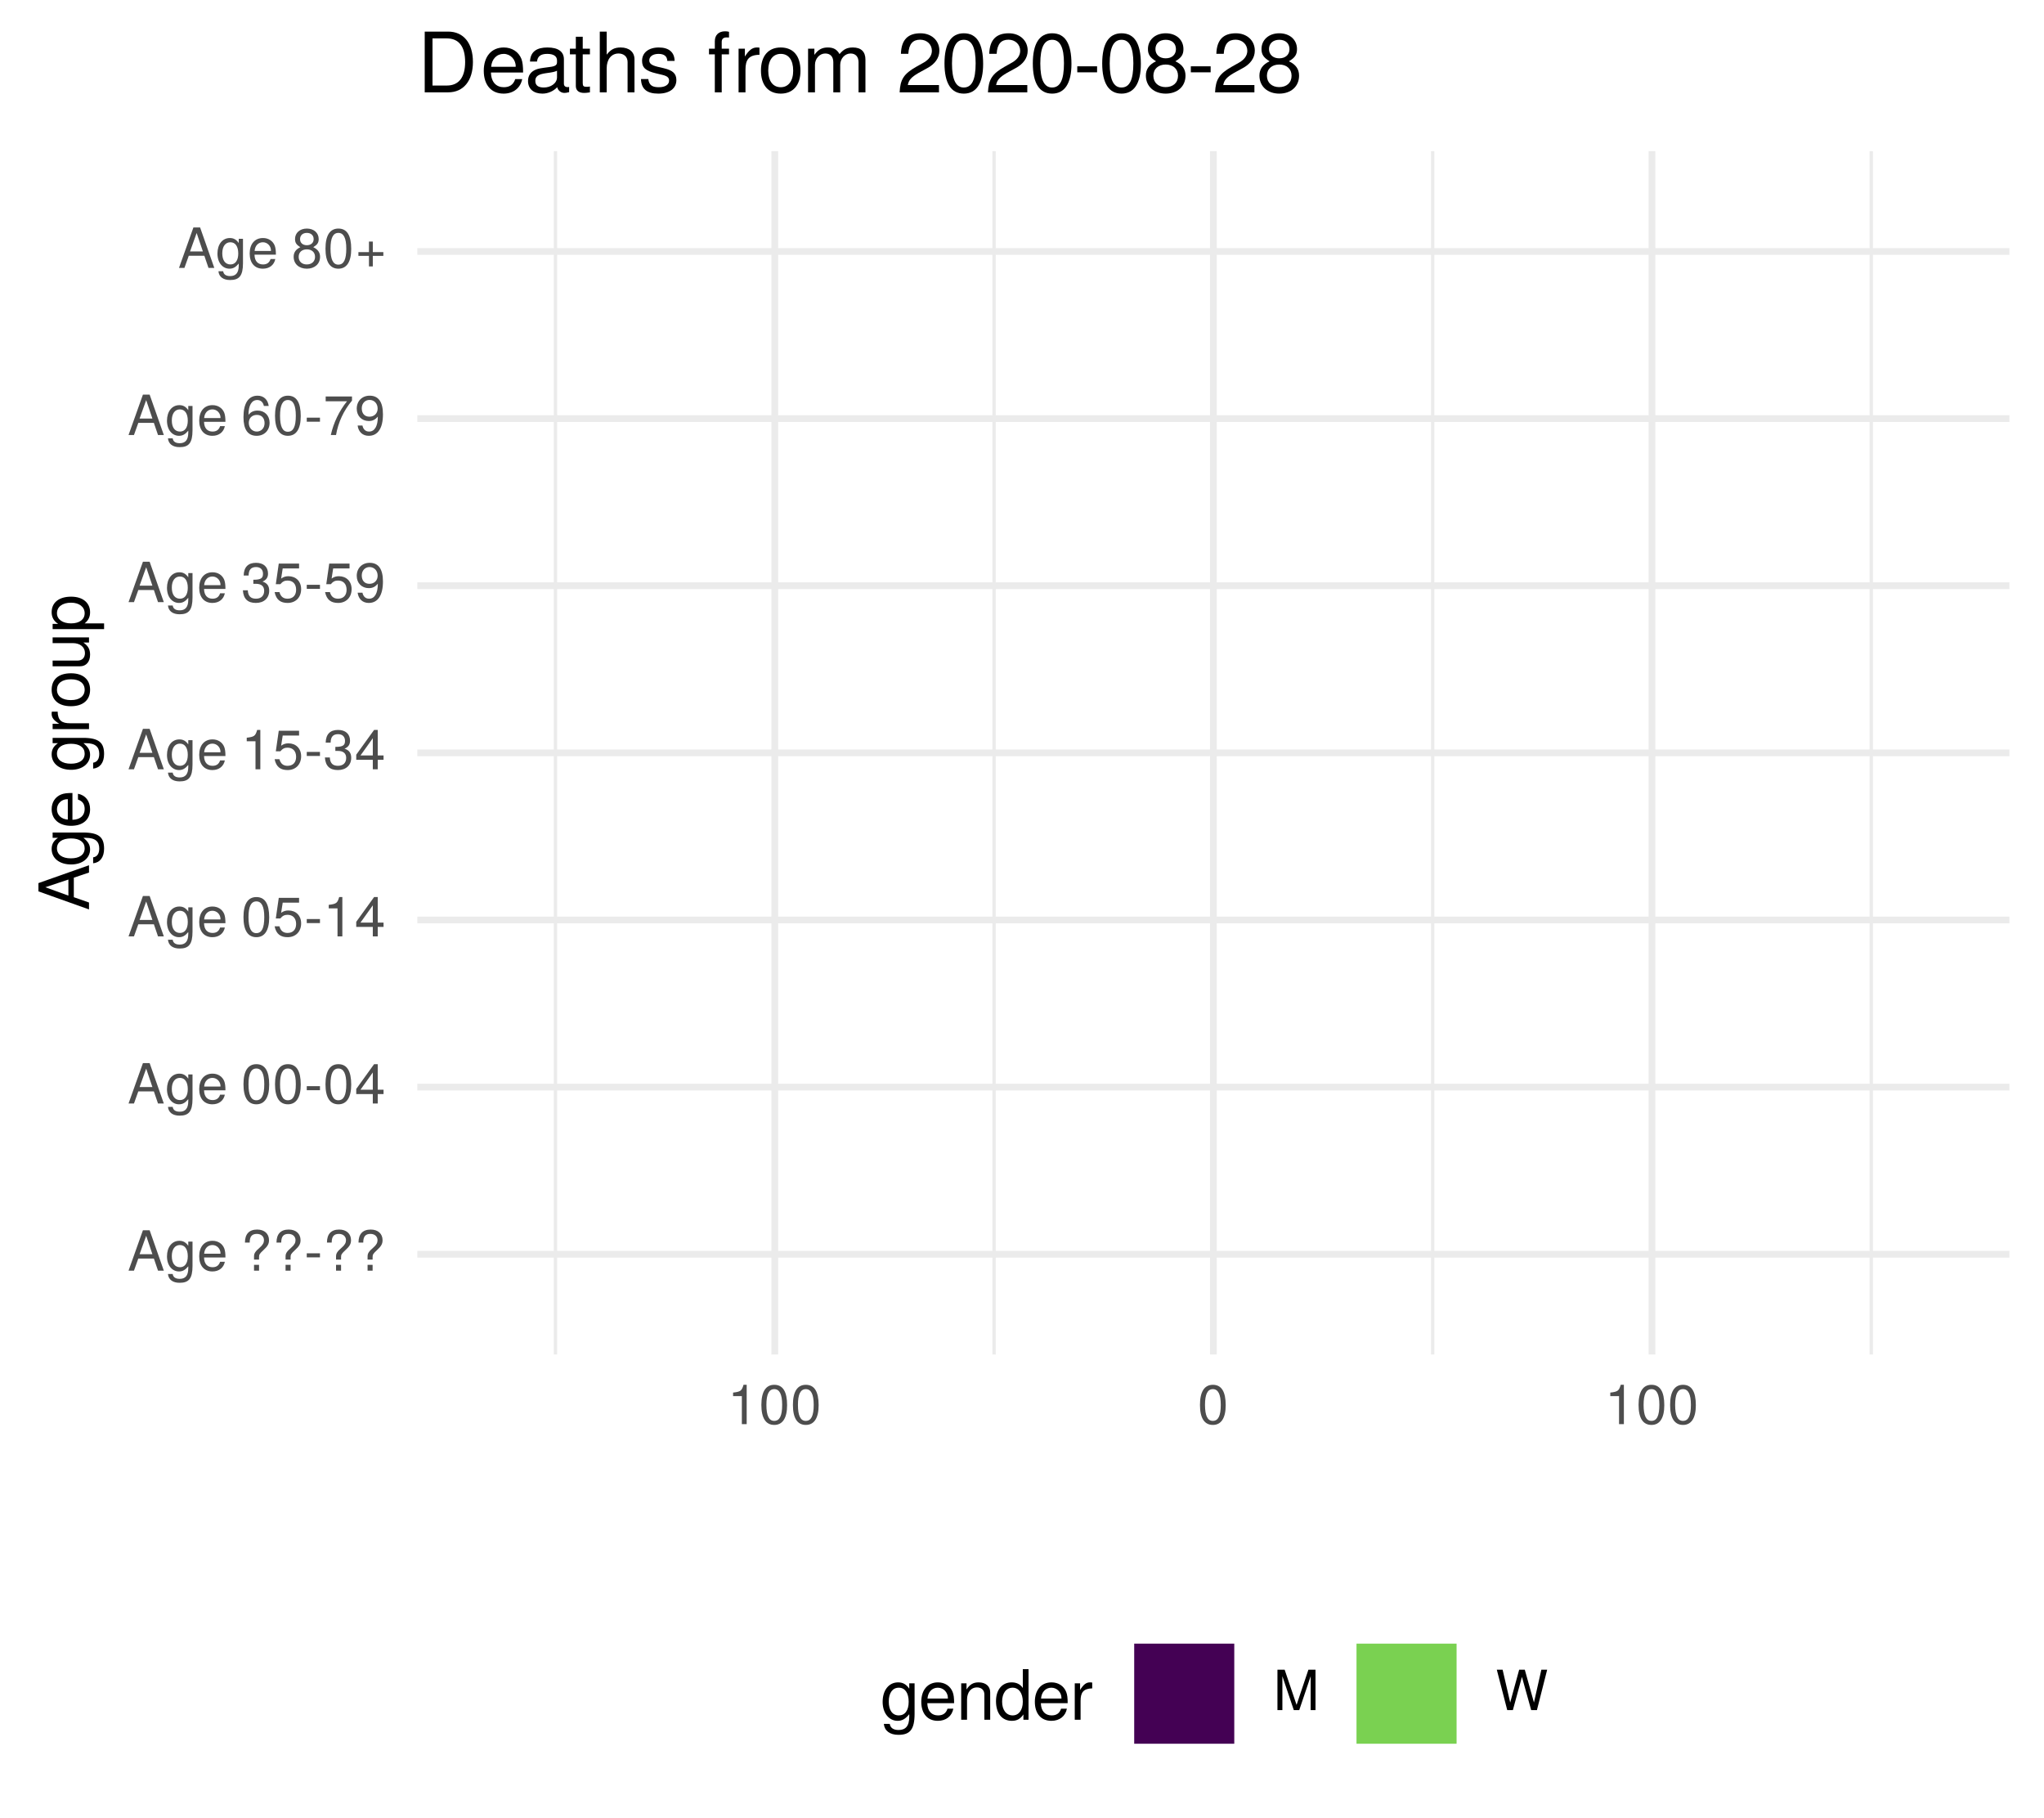
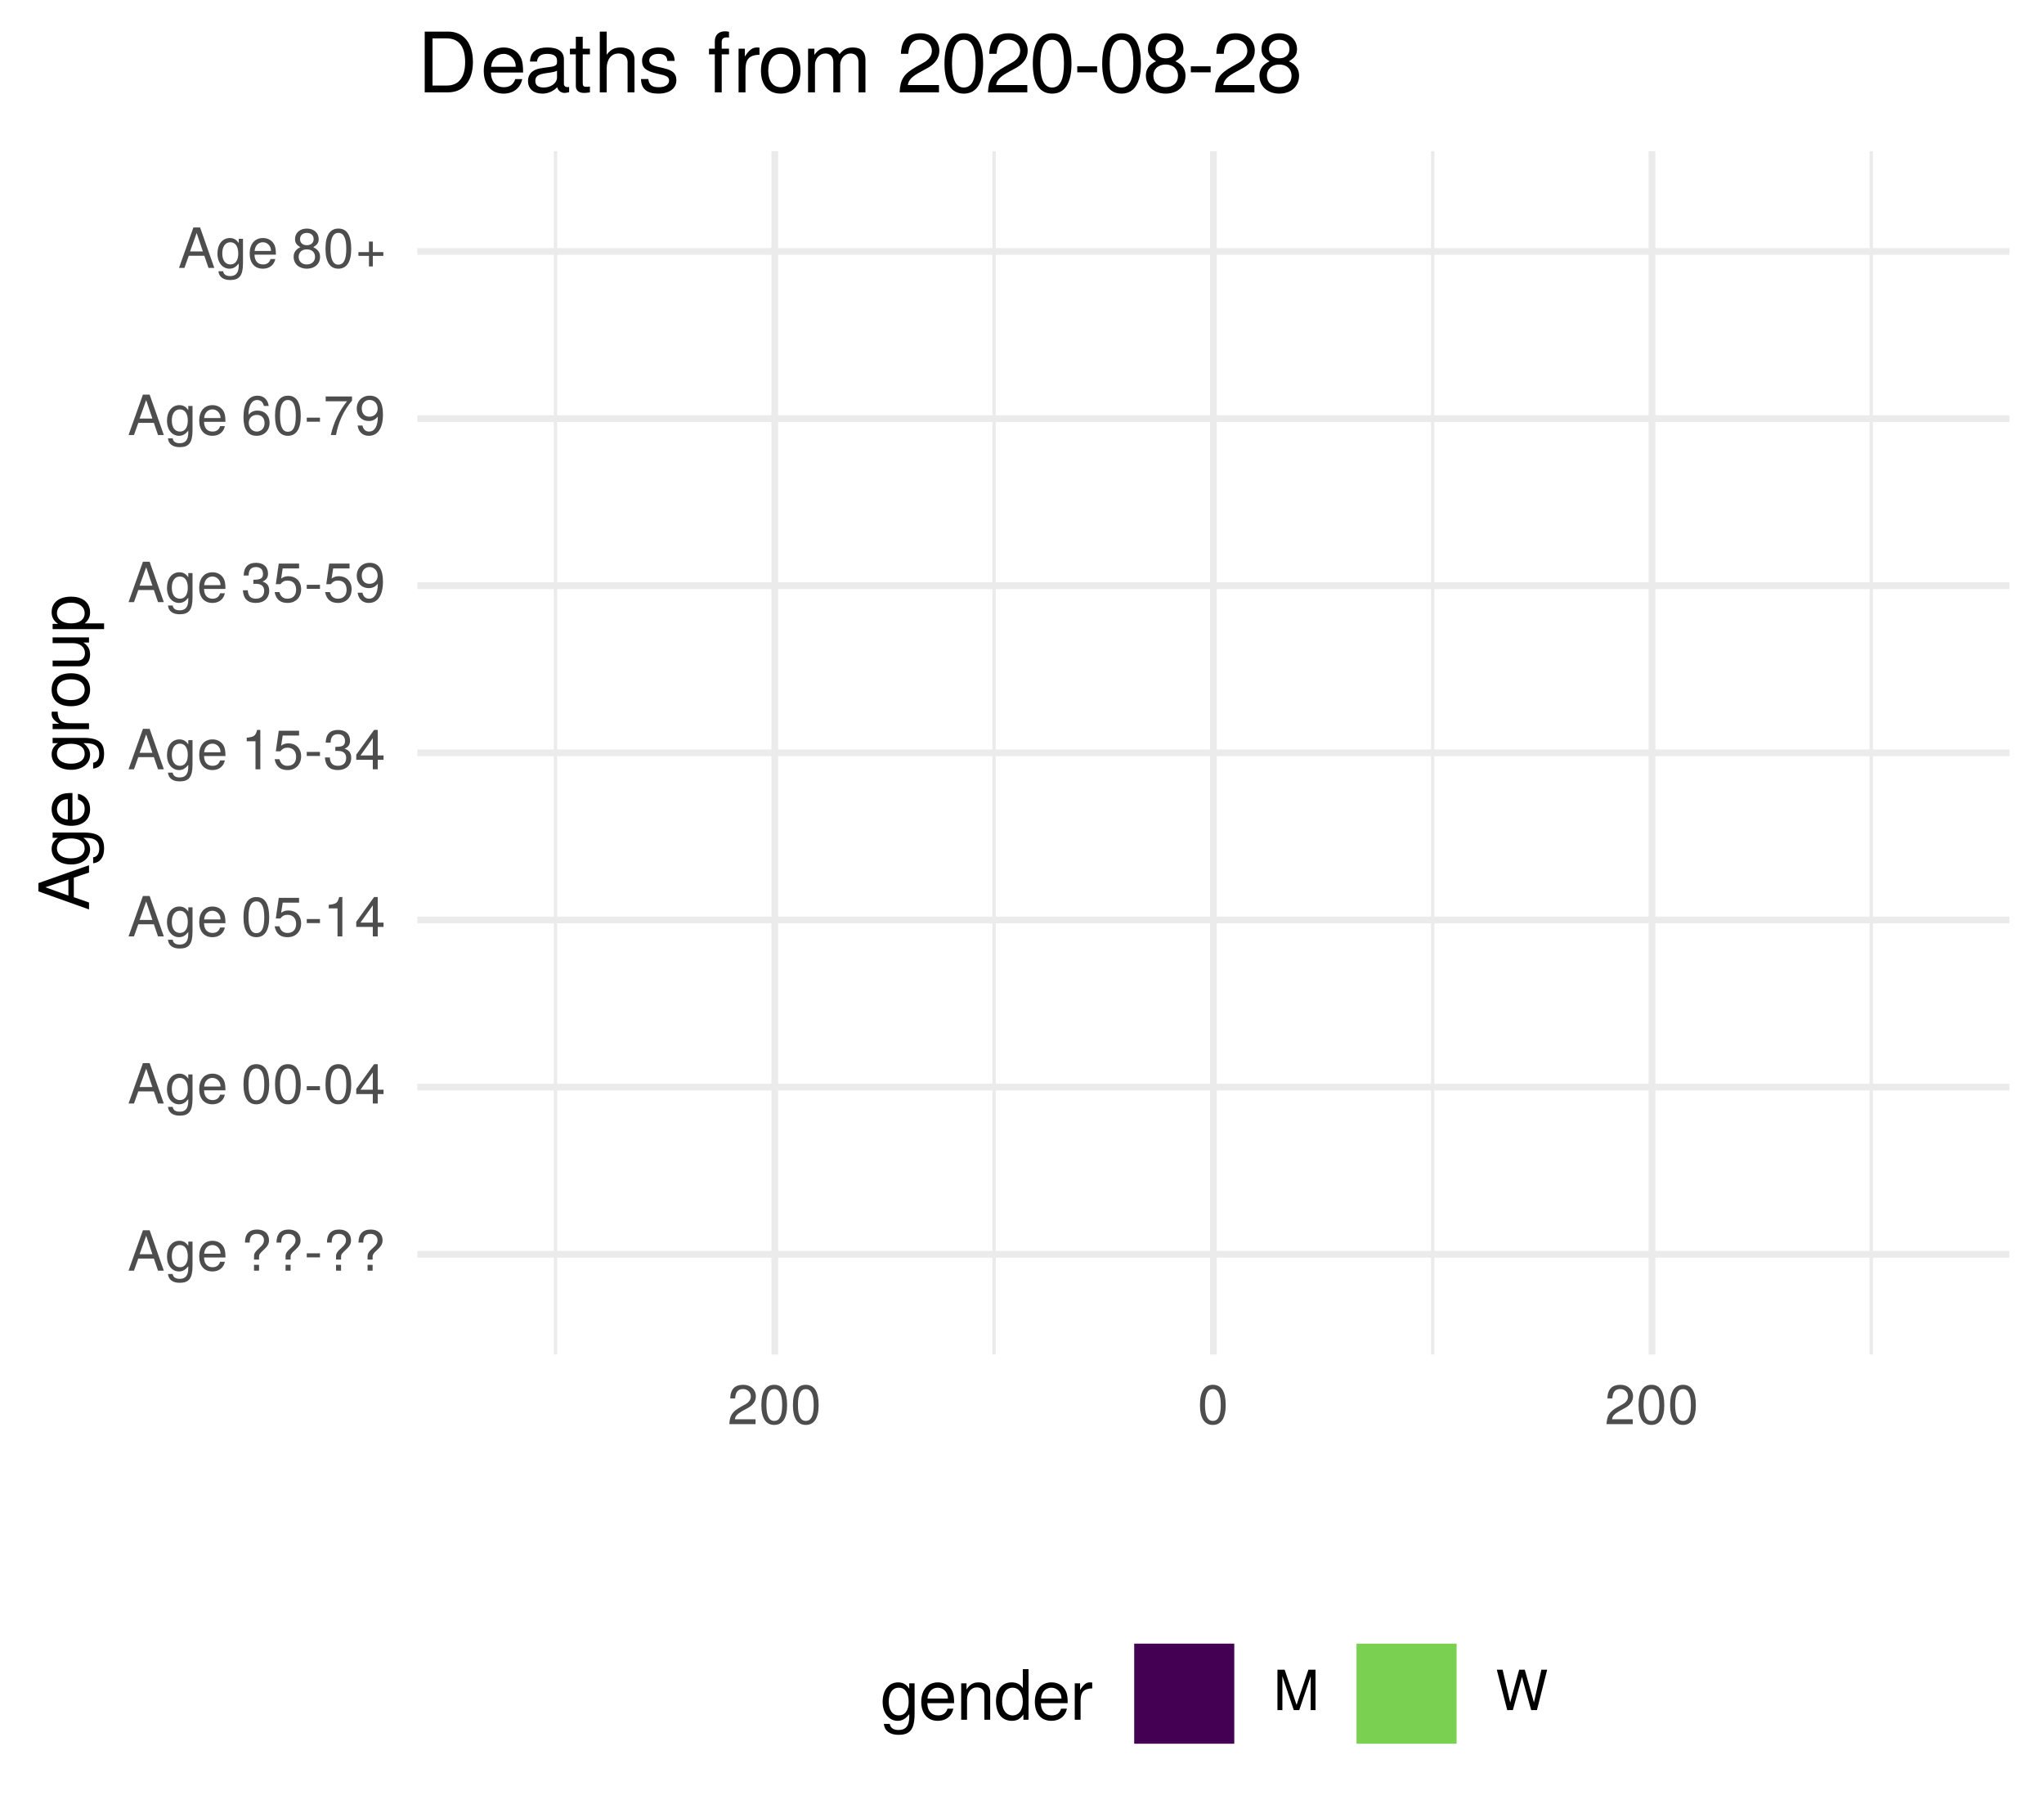
<svg xmlns="http://www.w3.org/2000/svg" xmlns:xlink="http://www.w3.org/1999/xlink" width="324pt" height="288pt" viewBox="0 0 324 288" version="1.1">
  <defs>
    <g>
      <symbol overflow="visible" id="glyph0-0">
        <path style="stroke:none;" d="" />
      </symbol>
      <symbol overflow="visible" id="glyph0-1">
        <path style="stroke:none;" d="M 5.75 0 L 3.5 -6.406 L 2.438 -6.406 L 0.156 0 L 1.016 0 L 1.703 -1.922 L 4.172 -1.922 L 4.828 0 Z M 3.938 -2.609 L 1.906 -2.609 L 2.953 -5.531 Z M 3.938 -2.609 " />
      </symbol>
      <symbol overflow="visible" id="glyph0-2">
        <path style="stroke:none;" d="M 4.297 -0.75 L 4.297 -4.609 L 3.625 -4.609 L 3.625 -3.938 C 3.25 -4.484 2.812 -4.734 2.219 -4.734 C 1.047 -4.734 0.25 -3.75 0.25 -2.266 C 0.25 -0.812 1.078 0.125 2.156 0.125 C 2.734 0.125 3.141 -0.109 3.625 -0.688 L 3.625 -0.391 C 3.625 0.828 3.125 1.297 2.266 1.297 C 1.688 1.297 1.234 1.094 1.156 0.531 L 0.406 0.531 C 0.484 1.406 1.156 1.922 2.25 1.922 C 3.688 1.922 4.297 1.281 4.297 -0.75 Z M 3.547 -2.281 C 3.547 -1.172 3.078 -0.547 2.312 -0.547 C 1.5 -0.547 1.016 -1.188 1.016 -2.312 C 1.016 -3.406 1.516 -4.062 2.297 -4.062 C 3.094 -4.062 3.547 -3.391 3.547 -2.281 Z M 3.547 -2.281 " />
      </symbol>
      <symbol overflow="visible" id="glyph0-3">
        <path style="stroke:none;" d="M 4.516 -2.094 C 4.516 -2.766 4.453 -3.188 4.328 -3.531 C 4.031 -4.281 3.328 -4.734 2.469 -4.734 C 1.172 -4.734 0.359 -3.797 0.359 -2.281 C 0.359 -0.766 1.156 0.125 2.453 0.125 C 3.5 0.125 4.234 -0.469 4.422 -1.406 L 3.672 -1.406 C 3.469 -0.797 3.062 -0.547 2.469 -0.547 C 1.703 -0.547 1.141 -1.031 1.125 -2.094 Z M 3.734 -2.75 C 3.734 -2.75 3.734 -2.703 3.719 -2.688 L 1.141 -2.688 C 1.203 -3.516 1.719 -4.062 2.453 -4.062 C 3.172 -4.062 3.734 -3.469 3.734 -2.75 Z M 3.734 -2.75 " />
      </symbol>
      <symbol overflow="visible" id="glyph0-4">
        <path style="stroke:none;" d="" />
      </symbol>
      <symbol overflow="visible" id="glyph0-5">
        <path style="stroke:none;" d="M 4.422 -4.828 C 4.422 -5.859 3.688 -6.516 2.547 -6.516 C 1.281 -6.516 0.609 -5.812 0.609 -4.453 L 1.359 -4.453 C 1.359 -5.422 1.719 -5.828 2.5 -5.828 C 3.172 -5.828 3.625 -5.422 3.625 -4.828 C 3.625 -4.422 3.438 -4.078 2.969 -3.672 C 2.453 -3.203 2.453 -3.203 2.297 -3 C 2.109 -2.75 2.047 -2.547 2.047 -2.234 L 2.047 -1.75 L 2.844 -1.75 L 2.844 -2.156 C 2.844 -2.547 2.938 -2.703 3.531 -3.25 C 4.203 -3.859 4.422 -4.25 4.422 -4.828 Z M 2.844 0 L 2.844 -0.922 L 2.047 -0.922 L 2.047 0 Z M 2.844 0 " />
      </symbol>
      <symbol overflow="visible" id="glyph0-6">
        <path style="stroke:none;" d="M 2.5 -2.109 L 2.5 -2.75 L 0.406 -2.75 L 0.406 -2.109 Z M 2.5 -2.109 " />
      </symbol>
      <symbol overflow="visible" id="glyph0-7">
        <path style="stroke:none;" d="M 4.453 -3 C 4.453 -5.156 3.781 -6.234 2.422 -6.234 C 1.078 -6.234 0.375 -5.141 0.375 -3.047 C 0.375 -0.953 1.078 0.125 2.422 0.125 C 3.734 0.125 4.453 -0.953 4.453 -3 Z M 3.672 -3.062 C 3.672 -1.297 3.266 -0.516 2.406 -0.516 C 1.578 -0.516 1.172 -1.344 1.172 -3.047 C 1.172 -4.75 1.578 -5.547 2.422 -5.547 C 3.25 -5.547 3.672 -4.734 3.672 -3.062 Z M 3.672 -3.062 " />
      </symbol>
      <symbol overflow="visible" id="glyph0-8">
        <path style="stroke:none;" d="M 4.578 -1.5 L 4.578 -2.188 L 3.656 -2.188 L 3.656 -6.234 L 3.078 -6.234 L 0.25 -2.312 L 0.25 -1.5 L 2.875 -1.5 L 2.875 0 L 3.656 0 L 3.656 -1.5 Z M 2.875 -2.188 L 0.922 -2.188 L 2.875 -4.922 Z M 2.875 -2.188 " />
      </symbol>
      <symbol overflow="visible" id="glyph0-9">
        <path style="stroke:none;" d="M 4.516 -2.062 C 4.516 -3.297 3.688 -4.109 2.5 -4.109 C 2.062 -4.109 1.703 -4 1.344 -3.734 L 1.594 -5.344 L 4.188 -5.344 L 4.188 -6.109 L 0.969 -6.109 L 0.5 -2.844 L 1.219 -2.844 C 1.578 -3.266 1.875 -3.422 2.359 -3.422 C 3.188 -3.422 3.719 -2.891 3.719 -1.969 C 3.719 -1.062 3.203 -0.547 2.359 -0.547 C 1.688 -0.547 1.266 -0.891 1.078 -1.594 L 0.312 -1.594 C 0.562 -0.359 1.266 0.125 2.375 0.125 C 3.641 0.125 4.516 -0.75 4.516 -2.062 Z M 4.516 -2.062 " />
      </symbol>
      <symbol overflow="visible" id="glyph0-10">
        <path style="stroke:none;" d="M 3.047 0 L 3.047 -6.234 L 2.547 -6.234 C 2.266 -5.281 2.094 -5.141 0.891 -5 L 0.891 -4.438 L 2.281 -4.438 L 2.281 0 Z M 3.047 0 " />
      </symbol>
      <symbol overflow="visible" id="glyph0-11">
        <path style="stroke:none;" d="M 4.453 -1.812 C 4.453 -2.562 4.141 -3.016 3.391 -3.266 C 3.969 -3.5 4.266 -3.891 4.266 -4.516 C 4.266 -5.594 3.547 -6.234 2.359 -6.234 C 1.109 -6.234 0.438 -5.547 0.406 -4.219 L 1.188 -4.219 C 1.203 -5.141 1.578 -5.562 2.375 -5.562 C 3.062 -5.562 3.469 -5.156 3.469 -4.5 C 3.469 -3.828 3.188 -3.547 1.938 -3.547 L 1.938 -2.906 L 2.359 -2.906 C 3.219 -2.906 3.656 -2.5 3.656 -1.797 C 3.656 -1.016 3.172 -0.547 2.359 -0.547 C 1.516 -0.547 1.109 -0.969 1.062 -1.875 L 0.281 -1.875 C 0.375 -0.5 1.062 0.125 2.344 0.125 C 3.625 0.125 4.453 -0.641 4.453 -1.812 Z M 4.453 -1.812 " />
      </symbol>
      <symbol overflow="visible" id="glyph0-12">
        <path style="stroke:none;" d="M 4.484 -3.266 C 4.484 -5.219 3.797 -6.234 2.375 -6.234 C 1.188 -6.234 0.328 -5.391 0.328 -4.172 C 0.328 -3.016 1.125 -2.219 2.25 -2.219 C 2.844 -2.219 3.266 -2.438 3.672 -2.922 C 3.672 -1.406 3.172 -0.547 2.281 -0.547 C 1.734 -0.547 1.359 -0.891 1.234 -1.5 L 0.469 -1.5 C 0.609 -0.469 1.281 0.125 2.234 0.125 C 3.688 0.125 4.484 -1.109 4.484 -3.266 Z M 3.641 -4.188 C 3.641 -3.422 3.094 -2.906 2.344 -2.906 C 1.594 -2.906 1.125 -3.391 1.125 -4.234 C 1.125 -5.016 1.656 -5.562 2.359 -5.562 C 3.094 -5.562 3.641 -5 3.641 -4.188 Z M 3.641 -4.188 " />
      </symbol>
      <symbol overflow="visible" id="glyph0-13">
        <path style="stroke:none;" d="M 4.516 -1.938 C 4.516 -3.094 3.719 -3.875 2.609 -3.875 C 1.984 -3.875 1.5 -3.641 1.172 -3.188 C 1.172 -4.703 1.672 -5.547 2.562 -5.547 C 3.109 -5.547 3.484 -5.203 3.609 -4.609 L 4.375 -4.609 C 4.234 -5.625 3.562 -6.234 2.609 -6.234 C 1.156 -6.234 0.375 -5.016 0.375 -2.844 C 0.375 -0.891 1.047 0.125 2.469 0.125 C 3.656 0.125 4.516 -0.719 4.516 -1.938 Z M 3.719 -1.875 C 3.719 -1.094 3.188 -0.547 2.484 -0.547 C 1.766 -0.547 1.219 -1.125 1.219 -1.922 C 1.219 -2.688 1.734 -3.188 2.5 -3.188 C 3.25 -3.188 3.719 -2.703 3.719 -1.875 Z M 3.719 -1.875 " />
      </symbol>
      <symbol overflow="visible" id="glyph0-14">
        <path style="stroke:none;" d="M 4.578 -5.453 L 4.578 -6.109 L 0.406 -6.109 L 0.406 -5.344 L 3.781 -5.344 C 2.531 -3.781 1.656 -1.953 1.219 0 L 2.047 0 C 2.391 -2.016 3.266 -3.891 4.578 -5.453 Z M 4.578 -5.453 " />
      </symbol>
      <symbol overflow="visible" id="glyph0-15">
        <path style="stroke:none;" d="M 4.516 -1.766 C 4.516 -2.453 4.156 -2.938 3.438 -3.281 C 4.078 -3.672 4.297 -3.984 4.297 -4.578 C 4.297 -5.547 3.531 -6.234 2.422 -6.234 C 1.312 -6.234 0.547 -5.547 0.547 -4.578 C 0.547 -4 0.75 -3.672 1.391 -3.281 C 0.672 -2.938 0.328 -2.453 0.328 -1.766 C 0.328 -0.625 1.188 0.125 2.422 0.125 C 3.656 0.125 4.516 -0.625 4.516 -1.766 Z M 3.5 -4.562 C 3.5 -3.969 3.062 -3.594 2.422 -3.594 C 1.766 -3.594 1.344 -3.969 1.344 -4.562 C 1.344 -5.156 1.766 -5.547 2.422 -5.547 C 3.078 -5.547 3.5 -5.156 3.5 -4.562 Z M 3.719 -1.75 C 3.719 -1.016 3.188 -0.547 2.406 -0.547 C 1.641 -0.547 1.125 -1.016 1.125 -1.75 C 1.125 -2.484 1.641 -2.938 2.422 -2.938 C 3.188 -2.938 3.719 -2.484 3.719 -1.75 Z M 3.719 -1.75 " />
      </symbol>
      <symbol overflow="visible" id="glyph0-16">
        <path style="stroke:none;" d="M 4.547 -1.906 L 4.547 -2.5 L 2.875 -2.5 L 2.875 -4.172 L 2.266 -4.172 L 2.266 -2.5 L 0.594 -2.5 L 0.594 -1.906 L 2.266 -1.906 L 2.266 -0.234 L 2.875 -0.234 L 2.875 -1.906 Z M 4.547 -1.906 " />
      </symbol>
      <symbol overflow="visible" id="glyph0-17">
+         <path style="stroke:none;" d="M 4.5 -4.406 C 4.5 -5.469 3.672 -6.234 2.5 -6.234 C 1.219 -6.234 0.484 -5.594 0.438 -4.078 L 1.219 -4.078 C 1.281 -5.125 1.703 -5.562 2.469 -5.562 C 3.172 -5.562 3.703 -5.062 3.703 -4.391 C 3.703 -3.891 3.406 -3.469 2.859 -3.156 L 2.047 -2.703 C 0.75 -1.969 0.375 -1.375 0.297 0 L 4.453 0 L 4.453 -0.766 L 1.172 -0.766 C 1.25 -1.281 1.531 -1.594 2.297 -2.047 L 3.172 -2.531 C 4.047 -2.984 4.5 -3.641 4.5 -4.406 Z M 4.5 -4.406 " />
+       </symbol>
+       <symbol overflow="visible" id="glyph0-18">
        <path style="stroke:none;" d="M 6.688 0 L 6.688 -6.406 L 5.562 -6.406 L 3.688 -0.828 L 1.797 -6.406 L 0.656 -6.406 L 0.656 0 L 1.438 0 L 1.438 -5.375 L 3.25 0 L 4.109 0 L 5.922 -5.375 L 5.922 0 Z M 6.688 0 " />
      </symbol>
-       <symbol overflow="visible" id="glyph0-18">
+       <symbol overflow="visible" id="glyph0-19">
        <path style="stroke:none;" d="M 8.172 -6.406 L 7.25 -6.406 L 6.078 -1.203 L 4.625 -6.406 L 3.734 -6.406 L 2.312 -1.203 L 1.109 -6.406 L 0.188 -6.406 L 1.844 0 L 2.734 0 L 4.172 -5.266 L 5.641 0 L 6.547 0 Z M 8.172 -6.406 " />
      </symbol>
      <symbol overflow="visible" id="glyph1-0">
        <path style="stroke:none;" d="" />
      </symbol>
      <symbol overflow="visible" id="glyph1-1">
        <path style="stroke:none;" d="M 0 -7.188 L -8.016 -4.359 L -8.016 -3.047 L 0 -0.188 L 0 -1.281 L -2.406 -2.125 L -2.406 -5.219 L 0 -6.031 Z M -3.266 -4.922 L -3.266 -2.375 L -6.922 -3.703 Z M -3.266 -4.922 " />
      </symbol>
      <symbol overflow="visible" id="glyph1-2">
        <path style="stroke:none;" d="M -0.953 -5.375 L -5.766 -5.375 L -5.766 -4.531 L -4.922 -4.531 C -5.609 -4.062 -5.922 -3.516 -5.922 -2.766 C -5.922 -1.312 -4.703 -0.312 -2.828 -0.312 C -1.016 -0.312 0.172 -1.344 0.172 -2.688 C 0.172 -3.422 -0.141 -3.922 -0.875 -4.531 L -0.484 -4.531 C 1.047 -4.531 1.625 -3.906 1.625 -2.844 C 1.625 -2.109 1.359 -1.547 0.656 -1.438 L 0.656 -0.5 C 1.75 -0.609 2.391 -1.453 2.391 -2.812 C 2.391 -4.609 1.594 -5.375 -0.953 -5.375 Z M -2.844 -4.438 C -1.469 -4.438 -0.688 -3.844 -0.688 -2.875 C -0.688 -1.875 -1.484 -1.281 -2.875 -1.281 C -4.266 -1.281 -5.078 -1.891 -5.078 -2.875 C -5.078 -3.859 -4.25 -4.438 -2.844 -4.438 Z M -2.844 -4.438 " />
      </symbol>
      <symbol overflow="visible" id="glyph1-3">
        <path style="stroke:none;" d="M -2.625 -5.641 C -3.453 -5.641 -3.984 -5.578 -4.406 -5.406 C -5.359 -5.031 -5.922 -4.156 -5.922 -3.078 C -5.922 -1.469 -4.734 -0.438 -2.844 -0.438 C -0.953 -0.438 0.172 -1.438 0.172 -3.062 C 0.172 -4.375 -0.578 -5.297 -1.75 -5.516 L -1.75 -4.594 C -0.984 -4.344 -0.688 -3.828 -0.688 -3.094 C -0.688 -2.141 -1.297 -1.422 -2.625 -1.391 Z M -3.438 -4.656 C -3.438 -4.656 -3.391 -4.656 -3.359 -4.656 L -3.359 -1.422 C -4.391 -1.5 -5.078 -2.141 -5.078 -3.062 C -5.078 -3.969 -4.328 -4.656 -3.438 -4.656 Z M -3.438 -4.656 " />
      </symbol>
      <symbol overflow="visible" id="glyph1-4">
        <path style="stroke:none;" d="" />
      </symbol>
      <symbol overflow="visible" id="glyph1-5">
        <path style="stroke:none;" d="M -4.969 -3.531 L -5.891 -3.531 C -5.922 -3.375 -5.922 -3.297 -5.922 -3.172 C -5.922 -2.578 -5.578 -2.141 -4.719 -1.609 L -5.766 -1.609 L -5.766 -0.766 L 0 -0.766 L 0 -1.688 L -2.984 -1.688 C -4.297 -1.688 -4.938 -2.109 -4.969 -3.531 Z M -4.969 -3.531 " />
      </symbol>
      <symbol overflow="visible" id="glyph1-6">
        <path style="stroke:none;" d="M -2.844 -5.609 C -4.828 -5.609 -5.922 -4.656 -5.922 -2.984 C -5.922 -1.375 -4.812 -0.391 -2.875 -0.391 C -0.953 -0.391 0.172 -1.359 0.172 -3 C 0.172 -4.625 -0.953 -5.609 -2.844 -5.609 Z M -2.844 -4.656 C -1.5 -4.656 -0.688 -4.016 -0.688 -3 C -0.688 -1.984 -1.484 -1.359 -2.875 -1.359 C -4.266 -1.359 -5.078 -1.984 -5.078 -3 C -5.078 -4.031 -4.281 -4.656 -2.844 -4.656 Z M -2.844 -4.656 " />
      </symbol>
      <symbol overflow="visible" id="glyph1-7">
        <path style="stroke:none;" d="M 0 -5.297 L -5.766 -5.297 L -5.766 -4.391 L -2.578 -4.391 C -1.406 -4.391 -0.641 -3.766 -0.641 -2.812 C -0.641 -2.094 -1.078 -1.625 -1.766 -1.625 L -5.766 -1.625 L -5.766 -0.719 L -1.406 -0.719 C -0.453 -0.719 0.172 -1.438 0.172 -2.547 C 0.172 -3.406 -0.125 -3.938 -0.891 -4.484 L 0 -4.484 Z M 0 -5.297 " />
      </symbol>
      <symbol overflow="visible" id="glyph1-8">
        <path style="stroke:none;" d="M -2.828 -5.75 C -4.766 -5.75 -5.922 -4.812 -5.922 -3.281 C -5.922 -2.5 -5.578 -1.875 -4.891 -1.438 L -5.766 -1.438 L -5.766 -0.609 L 2.391 -0.609 L 2.391 -1.516 L -0.688 -1.516 C -0.094 -2 0.172 -2.547 0.172 -3.281 C 0.172 -4.781 -0.984 -5.75 -2.828 -5.75 Z M -2.844 -4.797 C -1.547 -4.797 -0.688 -4.125 -0.688 -3.125 C -0.688 -2.156 -1.484 -1.516 -2.844 -1.516 C -4.188 -1.516 -5.078 -2.156 -5.078 -3.125 C -5.078 -4.141 -4.219 -4.797 -2.844 -4.797 Z M -2.844 -4.797 " />
      </symbol>
      <symbol overflow="visible" id="glyph2-0">
        <path style="stroke:none;" d="" />
      </symbol>
      <symbol overflow="visible" id="glyph2-1">
        <path style="stroke:none;" d="M 5.375 -0.953 L 5.375 -5.766 L 4.531 -5.766 L 4.531 -4.922 C 4.062 -5.609 3.516 -5.922 2.766 -5.922 C 1.312 -5.922 0.312 -4.703 0.312 -2.828 C 0.312 -1.016 1.344 0.172 2.688 0.172 C 3.422 0.172 3.922 -0.141 4.531 -0.875 L 4.531 -0.484 C 4.531 1.047 3.906 1.625 2.844 1.625 C 2.109 1.625 1.547 1.359 1.438 0.656 L 0.5 0.656 C 0.609 1.75 1.453 2.391 2.812 2.391 C 4.609 2.391 5.375 1.594 5.375 -0.953 Z M 4.438 -2.844 C 4.438 -1.469 3.844 -0.688 2.875 -0.688 C 1.875 -0.688 1.281 -1.484 1.281 -2.875 C 1.281 -4.266 1.891 -5.078 2.875 -5.078 C 3.859 -5.078 4.438 -4.25 4.438 -2.844 Z M 4.438 -2.844 " />
      </symbol>
      <symbol overflow="visible" id="glyph2-2">
        <path style="stroke:none;" d="M 5.641 -2.625 C 5.641 -3.453 5.578 -3.984 5.406 -4.406 C 5.031 -5.359 4.156 -5.922 3.078 -5.922 C 1.469 -5.922 0.438 -4.734 0.438 -2.844 C 0.438 -0.953 1.438 0.172 3.062 0.172 C 4.375 0.172 5.297 -0.578 5.516 -1.75 L 4.594 -1.75 C 4.344 -0.984 3.828 -0.688 3.094 -0.688 C 2.141 -0.688 1.422 -1.297 1.391 -2.625 Z M 4.656 -3.438 C 4.656 -3.438 4.656 -3.391 4.656 -3.359 L 1.422 -3.359 C 1.5 -4.391 2.141 -5.078 3.062 -5.078 C 3.969 -5.078 4.656 -4.328 4.656 -3.438 Z M 4.656 -3.438 " />
      </symbol>
      <symbol overflow="visible" id="glyph2-3">
        <path style="stroke:none;" d="M 5.359 0 L 5.359 -4.359 C 5.359 -5.312 4.641 -5.922 3.531 -5.922 C 2.672 -5.922 2.125 -5.594 1.609 -4.797 L 1.609 -5.766 L 0.766 -5.766 L 0.766 0 L 1.688 0 L 1.688 -3.172 C 1.688 -4.359 2.328 -5.125 3.25 -5.125 C 3.984 -5.125 4.438 -4.688 4.438 -4 L 4.438 0 Z M 5.359 0 " />
      </symbol>
      <symbol overflow="visible" id="glyph2-4">
        <path style="stroke:none;" d="M 5.438 0 L 5.438 -8.016 L 4.531 -8.016 L 4.531 -5.031 C 4.141 -5.625 3.531 -5.922 2.766 -5.922 C 1.266 -5.922 0.281 -4.781 0.281 -2.938 C 0.281 -0.984 1.25 0.172 2.797 0.172 C 3.594 0.172 4.141 -0.125 4.625 -0.844 L 4.625 0 Z M 4.531 -2.859 C 4.531 -1.531 3.891 -0.688 2.922 -0.688 C 1.906 -0.688 1.25 -1.547 1.25 -2.875 C 1.25 -4.219 1.906 -5.078 2.922 -5.078 C 3.906 -5.078 4.531 -4.188 4.531 -2.859 Z M 4.531 -2.859 " />
      </symbol>
      <symbol overflow="visible" id="glyph2-5">
        <path style="stroke:none;" d="M 3.531 -4.969 L 3.531 -5.891 C 3.375 -5.922 3.297 -5.922 3.172 -5.922 C 2.578 -5.922 2.141 -5.578 1.609 -4.719 L 1.609 -5.766 L 0.766 -5.766 L 0.766 0 L 1.688 0 L 1.688 -2.984 C 1.688 -4.297 2.109 -4.938 3.531 -4.969 Z M 3.531 -4.969 " />
      </symbol>
      <symbol overflow="visible" id="glyph3-0">
        <path style="stroke:none;" d="" />
      </symbol>
      <symbol overflow="visible" id="glyph3-1">
        <path style="stroke:none;" d="M 8.812 -4.812 C 8.812 -7.797 7.328 -9.625 4.891 -9.625 L 1.172 -9.625 L 1.172 0 L 4.891 0 C 7.312 0 8.812 -1.828 8.812 -4.812 Z M 7.578 -4.812 C 7.578 -2.375 6.578 -1.078 4.672 -1.078 L 2.406 -1.078 L 2.406 -8.547 L 4.672 -8.547 C 6.578 -8.547 7.578 -7.266 7.578 -4.812 Z M 7.578 -4.812 " />
      </symbol>
      <symbol overflow="visible" id="glyph3-2">
        <path style="stroke:none;" d="M 6.766 -3.141 C 6.766 -4.141 6.688 -4.781 6.5 -5.297 C 6.047 -6.438 4.984 -7.109 3.703 -7.109 C 1.766 -7.109 0.531 -5.688 0.531 -3.422 C 0.531 -1.156 1.734 0.203 3.672 0.203 C 5.25 0.203 6.344 -0.703 6.625 -2.094 L 5.516 -2.094 C 5.219 -1.188 4.594 -0.812 3.703 -0.812 C 2.562 -0.812 1.703 -1.562 1.672 -3.141 Z M 5.594 -4.125 C 5.594 -4.125 5.594 -4.062 5.578 -4.047 L 1.703 -4.047 C 1.797 -5.266 2.578 -6.094 3.688 -6.094 C 4.766 -6.094 5.594 -5.203 5.594 -4.125 Z M 5.594 -4.125 " />
      </symbol>
      <symbol overflow="visible" id="glyph3-3">
        <path style="stroke:none;" d="M 7.062 -0.031 L 7.062 -0.859 C 6.938 -0.828 6.891 -0.828 6.828 -0.828 C 6.438 -0.828 6.234 -1.031 6.234 -1.375 L 6.234 -5.234 C 6.234 -6.453 5.328 -7.109 3.625 -7.109 C 1.953 -7.109 0.922 -6.469 0.859 -4.875 L 1.969 -4.875 C 2.062 -5.719 2.562 -6.094 3.594 -6.094 C 4.578 -6.094 5.141 -5.734 5.141 -5.062 L 5.141 -4.781 C 5.141 -4.312 4.859 -4.125 3.984 -4.016 C 2.422 -3.812 2.188 -3.766 1.766 -3.594 C 0.969 -3.266 0.547 -2.641 0.547 -1.797 C 0.547 -0.547 1.422 0.203 2.828 0.203 C 3.703 0.203 4.562 -0.172 5.172 -0.812 C 5.297 -0.297 5.766 0.094 6.312 0.094 C 6.531 0.094 6.703 0.062 7.062 -0.031 Z M 5.141 -2.391 C 5.141 -1.406 4.125 -0.766 3.062 -0.766 C 2.203 -0.766 1.703 -1.062 1.703 -1.828 C 1.703 -2.547 2.188 -2.859 3.359 -3.031 C 4.531 -3.188 4.766 -3.25 5.141 -3.422 Z M 5.141 -2.391 " />
      </symbol>
      <symbol overflow="visible" id="glyph3-4">
        <path style="stroke:none;" d="M 3.359 0 L 3.359 -0.922 C 3.203 -0.891 3.031 -0.875 2.828 -0.875 C 2.344 -0.875 2.219 -1 2.219 -1.484 L 2.219 -6.016 L 3.359 -6.016 L 3.359 -6.922 L 2.219 -6.922 L 2.219 -8.812 L 1.125 -8.812 L 1.125 -6.922 L 0.188 -6.922 L 0.188 -6.016 L 1.125 -6.016 L 1.125 -1 C 1.125 -0.297 1.594 0.094 2.453 0.094 C 2.719 0.094 2.984 0.062 3.359 0 Z M 3.359 0 " />
      </symbol>
      <symbol overflow="visible" id="glyph3-5">
        <path style="stroke:none;" d="M 6.422 0 L 6.422 -5.234 C 6.422 -6.391 5.578 -7.109 4.234 -7.109 C 3.266 -7.109 2.672 -6.812 2.016 -5.969 L 2.016 -9.625 L 0.922 -9.625 L 0.922 0 L 2.016 0 L 2.016 -3.812 C 2.016 -5.234 2.766 -6.156 3.891 -6.156 C 4.672 -6.156 5.328 -5.703 5.328 -4.797 L 5.328 0 Z M 6.422 0 " />
      </symbol>
      <symbol overflow="visible" id="glyph3-6">
        <path style="stroke:none;" d="M 6.062 -1.938 C 6.062 -2.969 5.484 -3.484 4.109 -3.812 L 3.047 -4.062 C 2.156 -4.281 1.766 -4.562 1.766 -5.062 C 1.766 -5.688 2.344 -6.094 3.234 -6.094 C 4.125 -6.094 4.594 -5.719 4.625 -4.984 L 5.781 -4.984 C 5.766 -6.344 4.875 -7.109 3.281 -7.109 C 1.656 -7.109 0.625 -6.281 0.625 -5 C 0.625 -3.922 1.172 -3.406 2.812 -3.016 L 3.844 -2.766 C 4.609 -2.578 4.906 -2.344 4.906 -1.844 C 4.906 -1.203 4.266 -0.812 3.297 -0.812 C 2.312 -0.812 1.75 -1.062 1.609 -2.109 L 0.453 -2.109 C 0.5 -0.516 1.406 0.203 3.203 0.203 C 4.953 0.203 6.062 -0.609 6.062 -1.938 Z M 6.062 -1.938 " />
      </symbol>
      <symbol overflow="visible" id="glyph3-7">
        <path style="stroke:none;" d="" />
      </symbol>
      <symbol overflow="visible" id="glyph3-8">
        <path style="stroke:none;" d="M 3.406 -6.016 L 3.406 -6.922 L 2.25 -6.922 L 2.25 -8 C 2.25 -8.469 2.516 -8.703 3.031 -8.703 C 3.109 -8.703 3.156 -8.703 3.406 -8.688 L 3.406 -9.594 C 3.156 -9.656 3.016 -9.672 2.781 -9.672 C 1.766 -9.672 1.156 -9.078 1.156 -8.094 L 1.156 -6.922 L 0.234 -6.922 L 0.234 -6.016 L 1.156 -6.016 L 1.156 0 L 2.25 0 L 2.25 -6.016 Z M 3.406 -6.016 " />
      </symbol>
      <symbol overflow="visible" id="glyph3-9">
        <path style="stroke:none;" d="M 4.234 -5.953 L 4.234 -7.078 C 4.047 -7.109 3.969 -7.109 3.812 -7.109 C 3.109 -7.109 2.562 -6.688 1.922 -5.672 L 1.922 -6.922 L 0.922 -6.922 L 0.922 0 L 2.016 0 L 2.016 -3.594 C 2.016 -5.156 2.531 -5.922 4.234 -5.953 Z M 4.234 -5.953 " />
      </symbol>
      <symbol overflow="visible" id="glyph3-10">
        <path style="stroke:none;" d="M 6.734 -3.406 C 6.734 -5.797 5.578 -7.109 3.594 -7.109 C 1.656 -7.109 0.469 -5.781 0.469 -3.453 C 0.469 -1.141 1.641 0.203 3.609 0.203 C 5.547 0.203 6.734 -1.141 6.734 -3.406 Z M 5.578 -3.422 C 5.578 -1.797 4.812 -0.812 3.609 -0.812 C 2.375 -0.812 1.625 -1.781 1.625 -3.453 C 1.625 -5.125 2.375 -6.094 3.609 -6.094 C 4.844 -6.094 5.578 -5.141 5.578 -3.422 Z M 5.578 -3.422 " />
      </symbol>
      <symbol overflow="visible" id="glyph3-11">
        <path style="stroke:none;" d="M 10.031 0 L 10.031 -5.188 C 10.031 -6.438 9.344 -7.109 8.047 -7.109 C 7.125 -7.109 6.578 -6.844 5.922 -6.062 C 5.516 -6.797 4.969 -7.109 4.062 -7.109 C 3.141 -7.109 2.531 -6.766 1.938 -5.938 L 1.938 -6.922 L 0.938 -6.922 L 0.938 0 L 2.031 0 L 2.031 -4.344 C 2.031 -5.344 2.766 -6.156 3.656 -6.156 C 4.469 -6.156 4.938 -5.656 4.938 -4.766 L 4.938 0 L 6.031 0 L 6.031 -4.344 C 6.031 -5.344 6.766 -6.156 7.672 -6.156 C 8.469 -6.156 8.938 -5.641 8.938 -4.766 L 8.938 0 Z M 10.031 0 " />
      </symbol>
      <symbol overflow="visible" id="glyph3-12">
        <path style="stroke:none;" d="M 6.75 -6.609 C 6.75 -8.203 5.516 -9.359 3.75 -9.359 C 1.828 -9.359 0.719 -8.391 0.656 -6.109 L 1.828 -6.109 C 1.922 -7.688 2.562 -8.344 3.703 -8.344 C 4.766 -8.344 5.562 -7.594 5.562 -6.594 C 5.562 -5.844 5.125 -5.219 4.297 -4.734 L 3.078 -4.047 C 1.125 -2.938 0.547 -2.062 0.453 0 L 6.688 0 L 6.688 -1.156 L 1.75 -1.156 C 1.875 -1.922 2.297 -2.406 3.453 -3.078 L 4.766 -3.797 C 6.078 -4.484 6.75 -5.469 6.75 -6.609 Z M 6.75 -6.609 " />
      </symbol>
      <symbol overflow="visible" id="glyph3-13">
        <path style="stroke:none;" d="M 6.688 -4.5 C 6.688 -7.75 5.672 -9.359 3.625 -9.359 C 1.609 -9.359 0.562 -7.719 0.562 -4.578 C 0.562 -1.422 1.625 0.203 3.625 0.203 C 5.609 0.203 6.688 -1.422 6.688 -4.5 Z M 5.5 -4.609 C 5.5 -1.953 4.891 -0.766 3.609 -0.766 C 2.375 -0.766 1.75 -2 1.75 -4.562 C 1.75 -7.125 2.375 -8.328 3.625 -8.328 C 4.891 -8.328 5.5 -7.109 5.5 -4.609 Z M 5.5 -4.609 " />
      </symbol>
      <symbol overflow="visible" id="glyph3-14">
        <path style="stroke:none;" d="M 3.75 -3.172 L 3.75 -4.125 L 0.609 -4.125 L 0.609 -3.172 Z M 3.75 -3.172 " />
      </symbol>
      <symbol overflow="visible" id="glyph3-15">
        <path style="stroke:none;" d="M 6.766 -2.641 C 6.766 -3.688 6.25 -4.406 5.156 -4.922 C 6.125 -5.5 6.438 -5.984 6.438 -6.859 C 6.438 -8.328 5.297 -9.359 3.625 -9.359 C 1.984 -9.359 0.812 -8.328 0.812 -6.859 C 0.812 -6 1.141 -5.516 2.094 -4.922 C 1.016 -4.406 0.484 -3.688 0.484 -2.656 C 0.484 -0.938 1.781 0.203 3.625 0.203 C 5.484 0.203 6.766 -0.938 6.766 -2.641 Z M 5.25 -6.844 C 5.25 -5.969 4.609 -5.391 3.625 -5.391 C 2.656 -5.391 2 -5.969 2 -6.859 C 2 -7.75 2.656 -8.328 3.625 -8.328 C 4.625 -8.328 5.25 -7.75 5.25 -6.844 Z M 5.578 -2.625 C 5.578 -1.516 4.797 -0.828 3.609 -0.828 C 2.469 -0.828 1.672 -1.531 1.672 -2.625 C 1.672 -3.719 2.469 -4.406 3.625 -4.406 C 4.797 -4.406 5.578 -3.719 5.578 -2.625 Z M 5.578 -2.625 " />
      </symbol>
    </g>
    <clipPath id="clip1">
      <path d="M 87 23.957 L 89 23.957 L 89 214.648 L 87 214.648 Z M 87 23.957 " />
    </clipPath>
    <clipPath id="clip2">
      <path d="M 157 23.957 L 158 23.957 L 158 214.648 L 157 214.648 Z M 157 23.957 " />
    </clipPath>
    <clipPath id="clip3">
      <path d="M 226 23.957 L 228 23.957 L 228 214.648 L 226 214.648 Z M 226 23.957 " />
    </clipPath>
    <clipPath id="clip4">
      <path d="M 296 23.957 L 297 23.957 L 297 214.648 L 296 214.648 Z M 296 23.957 " />
    </clipPath>
    <clipPath id="clip5">
      <path d="M 66.152 198 L 318.523 198 L 318.523 200 L 66.152 200 Z M 66.152 198 " />
    </clipPath>
    <clipPath id="clip6">
      <path d="M 66.152 171 L 318.523 171 L 318.523 173 L 66.152 173 Z M 66.152 171 " />
    </clipPath>
    <clipPath id="clip7">
      <path d="M 66.152 145 L 318.523 145 L 318.523 147 L 66.152 147 Z M 66.152 145 " />
    </clipPath>
    <clipPath id="clip8">
      <path d="M 66.152 118 L 318.523 118 L 318.523 120 L 66.152 120 Z M 66.152 118 " />
    </clipPath>
    <clipPath id="clip9">
      <path d="M 66.152 92 L 318.523 92 L 318.523 94 L 66.152 94 Z M 66.152 92 " />
    </clipPath>
    <clipPath id="clip10">
      <path d="M 66.152 65 L 318.523 65 L 318.523 67 L 66.152 67 Z M 66.152 65 " />
    </clipPath>
    <clipPath id="clip11">
      <path d="M 66.152 39 L 318.523 39 L 318.523 41 L 66.152 41 Z M 66.152 39 " />
    </clipPath>
    <clipPath id="clip12">
      <path d="M 122 23.957 L 124 23.957 L 124 214.648 L 122 214.648 Z M 122 23.957 " />
    </clipPath>
    <clipPath id="clip13">
      <path d="M 191 23.957 L 193 23.957 L 193 214.648 L 191 214.648 Z M 191 23.957 " />
    </clipPath>
    <clipPath id="clip14">
      <path d="M 261 23.957 L 263 23.957 L 263 214.648 L 261 214.648 Z M 261 23.957 " />
    </clipPath>
  </defs>
  <g id="surface2426">
    <rect x="0" y="0" width="324" height="288" style="fill:rgb(100%,100%,100%);fill-opacity:1;stroke:none;" />
    <g clip-path="url(#clip1)" clip-rule="nonzero">
      <path style="fill:none;stroke-width:0.533;stroke-linecap:butt;stroke-linejoin:round;stroke:rgb(92.157%,92.157%,92.157%);stroke-opacity:1;stroke-miterlimit:10;" d="M 88.051 214.652 L 88.051 23.957 " />
    </g>
    <g clip-path="url(#clip2)" clip-rule="nonzero">
      <path style="fill:none;stroke-width:0.533;stroke-linecap:butt;stroke-linejoin:round;stroke:rgb(92.157%,92.157%,92.157%);stroke-opacity:1;stroke-miterlimit:10;" d="M 157.574 214.652 L 157.574 23.957 " />
    </g>
    <g clip-path="url(#clip3)" clip-rule="nonzero">
      <path style="fill:none;stroke-width:0.533;stroke-linecap:butt;stroke-linejoin:round;stroke:rgb(92.157%,92.157%,92.157%);stroke-opacity:1;stroke-miterlimit:10;" d="M 227.098 214.652 L 227.098 23.957 " />
    </g>
    <g clip-path="url(#clip4)" clip-rule="nonzero">
      <path style="fill:none;stroke-width:0.533;stroke-linecap:butt;stroke-linejoin:round;stroke:rgb(92.157%,92.157%,92.157%);stroke-opacity:1;stroke-miterlimit:10;" d="M 296.621 214.652 L 296.621 23.957 " />
    </g>
    <g clip-path="url(#clip5)" clip-rule="nonzero">
      <path style="fill:none;stroke-width:1.067;stroke-linecap:butt;stroke-linejoin:round;stroke:rgb(92.157%,92.157%,92.157%);stroke-opacity:1;stroke-miterlimit:10;" d="M 66.152 198.762 L 318.52 198.762 " />
    </g>
    <g clip-path="url(#clip6)" clip-rule="nonzero">
      <path style="fill:none;stroke-width:1.067;stroke-linecap:butt;stroke-linejoin:round;stroke:rgb(92.157%,92.157%,92.157%);stroke-opacity:1;stroke-miterlimit:10;" d="M 66.152 172.273 L 318.52 172.273 " />
    </g>
    <g clip-path="url(#clip7)" clip-rule="nonzero">
      <path style="fill:none;stroke-width:1.067;stroke-linecap:butt;stroke-linejoin:round;stroke:rgb(92.157%,92.157%,92.157%);stroke-opacity:1;stroke-miterlimit:10;" d="M 66.152 145.789 L 318.52 145.789 " />
    </g>
    <g clip-path="url(#clip8)" clip-rule="nonzero">
      <path style="fill:none;stroke-width:1.067;stroke-linecap:butt;stroke-linejoin:round;stroke:rgb(92.157%,92.157%,92.157%);stroke-opacity:1;stroke-miterlimit:10;" d="M 66.152 119.305 L 318.52 119.305 " />
    </g>
    <g clip-path="url(#clip9)" clip-rule="nonzero">
      <path style="fill:none;stroke-width:1.067;stroke-linecap:butt;stroke-linejoin:round;stroke:rgb(92.157%,92.157%,92.157%);stroke-opacity:1;stroke-miterlimit:10;" d="M 66.152 92.82 L 318.52 92.82 " />
    </g>
    <g clip-path="url(#clip10)" clip-rule="nonzero">
      <path style="fill:none;stroke-width:1.067;stroke-linecap:butt;stroke-linejoin:round;stroke:rgb(92.157%,92.157%,92.157%);stroke-opacity:1;stroke-miterlimit:10;" d="M 66.152 66.336 L 318.52 66.336 " />
    </g>
    <g clip-path="url(#clip11)" clip-rule="nonzero">
      <path style="fill:none;stroke-width:1.067;stroke-linecap:butt;stroke-linejoin:round;stroke:rgb(92.157%,92.157%,92.157%);stroke-opacity:1;stroke-miterlimit:10;" d="M 66.152 39.852 L 318.52 39.852 " />
    </g>
    <g clip-path="url(#clip12)" clip-rule="nonzero">
      <path style="fill:none;stroke-width:1.067;stroke-linecap:butt;stroke-linejoin:round;stroke:rgb(92.157%,92.157%,92.157%);stroke-opacity:1;stroke-miterlimit:10;" d="M 122.812 214.652 L 122.812 23.957 " />
    </g>
    <g clip-path="url(#clip13)" clip-rule="nonzero">
      <path style="fill:none;stroke-width:1.067;stroke-linecap:butt;stroke-linejoin:round;stroke:rgb(92.157%,92.157%,92.157%);stroke-opacity:1;stroke-miterlimit:10;" d="M 192.336 214.652 L 192.336 23.957 " />
    </g>
    <g clip-path="url(#clip14)" clip-rule="nonzero">
      <path style="fill:none;stroke-width:1.067;stroke-linecap:butt;stroke-linejoin:round;stroke:rgb(92.157%,92.157%,92.157%);stroke-opacity:1;stroke-miterlimit:10;" d="M 261.859 214.652 L 261.859 23.957 " />
    </g>
    <g style="fill:rgb(30.196%,30.196%,30.196%);fill-opacity:1;">
      <use xlink:href="#glyph0-1" x="20.219" y="201.364" />
      <use xlink:href="#glyph0-2" x="26.219" y="201.364" />
      <use xlink:href="#glyph0-3" x="31.219" y="201.364" />
      <use xlink:href="#glyph0-4" x="36.219" y="201.364" />
      <use xlink:href="#glyph0-5" x="38.219" y="201.364" />
      <use xlink:href="#glyph0-5" x="43.219" y="201.364" />
      <use xlink:href="#glyph0-6" x="48.219" y="201.364" />
      <use xlink:href="#glyph0-5" x="51.219" y="201.364" />
      <use xlink:href="#glyph0-5" x="56.219" y="201.364" />
    </g>
    <g style="fill:rgb(30.196%,30.196%,30.196%);fill-opacity:1;">
      <use xlink:href="#glyph0-1" x="20.219" y="174.876" />
      <use xlink:href="#glyph0-2" x="26.219" y="174.876" />
      <use xlink:href="#glyph0-3" x="31.219" y="174.876" />
      <use xlink:href="#glyph0-4" x="36.219" y="174.876" />
      <use xlink:href="#glyph0-7" x="38.219" y="174.876" />
      <use xlink:href="#glyph0-7" x="43.219" y="174.876" />
      <use xlink:href="#glyph0-6" x="48.219" y="174.876" />
      <use xlink:href="#glyph0-7" x="51.219" y="174.876" />
      <use xlink:href="#glyph0-8" x="56.219" y="174.876" />
    </g>
    <g style="fill:rgb(30.196%,30.196%,30.196%);fill-opacity:1;">
      <use xlink:href="#glyph0-1" x="20.219" y="148.392" />
      <use xlink:href="#glyph0-2" x="26.219" y="148.392" />
      <use xlink:href="#glyph0-3" x="31.219" y="148.392" />
      <use xlink:href="#glyph0-4" x="36.219" y="148.392" />
      <use xlink:href="#glyph0-7" x="38.219" y="148.392" />
      <use xlink:href="#glyph0-9" x="43.219" y="148.392" />
      <use xlink:href="#glyph0-6" x="48.219" y="148.392" />
      <use xlink:href="#glyph0-10" x="51.219" y="148.392" />
      <use xlink:href="#glyph0-8" x="56.219" y="148.392" />
    </g>
    <g style="fill:rgb(30.196%,30.196%,30.196%);fill-opacity:1;">
      <use xlink:href="#glyph0-1" x="20.219" y="121.907" />
      <use xlink:href="#glyph0-2" x="26.219" y="121.907" />
      <use xlink:href="#glyph0-3" x="31.219" y="121.907" />
      <use xlink:href="#glyph0-4" x="36.219" y="121.907" />
      <use xlink:href="#glyph0-10" x="38.219" y="121.907" />
      <use xlink:href="#glyph0-9" x="43.219" y="121.907" />
      <use xlink:href="#glyph0-6" x="48.219" y="121.907" />
      <use xlink:href="#glyph0-11" x="51.219" y="121.907" />
      <use xlink:href="#glyph0-8" x="56.219" y="121.907" />
    </g>
    <g style="fill:rgb(30.196%,30.196%,30.196%);fill-opacity:1;">
      <use xlink:href="#glyph0-1" x="20.219" y="95.423" />
      <use xlink:href="#glyph0-2" x="26.219" y="95.423" />
      <use xlink:href="#glyph0-3" x="31.219" y="95.423" />
      <use xlink:href="#glyph0-4" x="36.219" y="95.423" />
      <use xlink:href="#glyph0-11" x="38.219" y="95.423" />
      <use xlink:href="#glyph0-9" x="43.219" y="95.423" />
      <use xlink:href="#glyph0-6" x="48.219" y="95.423" />
      <use xlink:href="#glyph0-9" x="51.219" y="95.423" />
      <use xlink:href="#glyph0-12" x="56.219" y="95.423" />
    </g>
    <g style="fill:rgb(30.196%,30.196%,30.196%);fill-opacity:1;">
      <use xlink:href="#glyph0-1" x="20.219" y="68.938" />
      <use xlink:href="#glyph0-2" x="26.219" y="68.938" />
      <use xlink:href="#glyph0-3" x="31.219" y="68.938" />
      <use xlink:href="#glyph0-4" x="36.219" y="68.938" />
      <use xlink:href="#glyph0-13" x="38.219" y="68.938" />
      <use xlink:href="#glyph0-7" x="43.219" y="68.938" />
      <use xlink:href="#glyph0-6" x="48.219" y="68.938" />
      <use xlink:href="#glyph0-14" x="51.219" y="68.938" />
      <use xlink:href="#glyph0-12" x="56.219" y="68.938" />
    </g>
    <g style="fill:rgb(30.196%,30.196%,30.196%);fill-opacity:1;">
      <use xlink:href="#glyph0-1" x="28.219" y="42.454" />
      <use xlink:href="#glyph0-2" x="34.219" y="42.454" />
      <use xlink:href="#glyph0-3" x="39.219" y="42.454" />
      <use xlink:href="#glyph0-4" x="44.219" y="42.454" />
      <use xlink:href="#glyph0-15" x="46.219" y="42.454" />
      <use xlink:href="#glyph0-7" x="51.219" y="42.454" />
      <use xlink:href="#glyph0-16" x="56.219" y="42.454" />
    </g>
    <g style="fill:rgb(30.196%,30.196%,30.196%);fill-opacity:1;">
-       <use xlink:href="#glyph0-10" x="115.312" y="225.685" />
+       <use xlink:href="#glyph0-17" x="115.312" y="225.685" />
      <use xlink:href="#glyph0-7" x="120.312" y="225.685" />
      <use xlink:href="#glyph0-7" x="125.312" y="225.685" />
    </g>
    <g style="fill:rgb(30.196%,30.196%,30.196%);fill-opacity:1;">
      <use xlink:href="#glyph0-7" x="189.836" y="225.685" />
    </g>
    <g style="fill:rgb(30.196%,30.196%,30.196%);fill-opacity:1;">
-       <use xlink:href="#glyph0-10" x="254.359" y="225.685" />
+       <use xlink:href="#glyph0-17" x="254.359" y="225.685" />
      <use xlink:href="#glyph0-7" x="259.359" y="225.685" />
      <use xlink:href="#glyph0-7" x="264.359" y="225.685" />
    </g>
    <g style="fill:rgb(0%,0%,0%);fill-opacity:1;">
      <use xlink:href="#glyph1-1" x="14.108" y="144.305" />
      <use xlink:href="#glyph1-2" x="14.108" y="137.305" />
      <use xlink:href="#glyph1-3" x="14.108" y="131.305" />
      <use xlink:href="#glyph1-4" x="14.108" y="125.305" />
      <use xlink:href="#glyph1-2" x="14.108" y="122.305" />
      <use xlink:href="#glyph1-5" x="14.108" y="116.305" />
      <use xlink:href="#glyph1-6" x="14.108" y="112.305" />
      <use xlink:href="#glyph1-7" x="14.108" y="106.305" />
      <use xlink:href="#glyph1-8" x="14.108" y="100.305" />
    </g>
    <g style="fill:rgb(0%,0%,0%);fill-opacity:1;">
      <use xlink:href="#glyph2-1" x="139.598" y="272.53" />
      <use xlink:href="#glyph2-2" x="145.598" y="272.53" />
      <use xlink:href="#glyph2-3" x="151.598" y="272.53" />
      <use xlink:href="#glyph2-4" x="157.598" y="272.53" />
      <use xlink:href="#glyph2-2" x="163.598" y="272.53" />
      <use xlink:href="#glyph2-5" x="169.598" y="272.53" />
    </g>
    <path style=" stroke:none;fill-rule:nonzero;fill:rgb(26.667%,0.392%,32.941%);fill-opacity:1;" d="M 179.785 276.332 L 195.648 276.332 L 195.648 260.469 L 179.785 260.469 Z M 179.785 276.332 " />
    <path style=" stroke:none;fill-rule:nonzero;fill:rgb(47.843%,81.961%,31.765%);fill-opacity:1;" d="M 215.023 276.332 L 230.887 276.332 L 230.887 260.469 L 215.023 260.469 Z M 215.023 276.332 " />
    <g style="fill:rgb(0%,0%,0%);fill-opacity:1;">
-       <use xlink:href="#glyph0-17" x="201.836" y="271.005" />
-     </g>
-     <g style="fill:rgb(0%,0%,0%);fill-opacity:1;">
-       <use xlink:href="#glyph0-18" x="237.074" y="271.005" />
+       <use xlink:href="#glyph0-18" x="201.836" y="271.005" />
+     </g>
+     <g style="fill:rgb(0%,0%,0%);fill-opacity:1;">
+       <use xlink:href="#glyph0-19" x="237.074" y="271.005" />
    </g>
    <g style="fill:rgb(0%,0%,0%);fill-opacity:1;">
      <use xlink:href="#glyph3-1" x="66.152" y="14.633" />
      <use xlink:href="#glyph3-2" x="76.152" y="14.633" />
      <use xlink:href="#glyph3-3" x="83.152" y="14.633" />
      <use xlink:href="#glyph3-4" x="90.152" y="14.633" />
      <use xlink:href="#glyph3-5" x="94.152" y="14.633" />
      <use xlink:href="#glyph3-6" x="101.152" y="14.633" />
      <use xlink:href="#glyph3-7" x="108.152" y="14.633" />
      <use xlink:href="#glyph3-8" x="112.152" y="14.633" />
      <use xlink:href="#glyph3-9" x="116.152" y="14.633" />
      <use xlink:href="#glyph3-10" x="120.152" y="14.633" />
      <use xlink:href="#glyph3-11" x="127.152" y="14.633" />
      <use xlink:href="#glyph3-7" x="138.152" y="14.633" />
      <use xlink:href="#glyph3-12" x="142.152" y="14.633" />
      <use xlink:href="#glyph3-13" x="149.152" y="14.633" />
      <use xlink:href="#glyph3-12" x="156.152" y="14.633" />
      <use xlink:href="#glyph3-13" x="163.152" y="14.633" />
      <use xlink:href="#glyph3-14" x="170.152" y="14.633" />
      <use xlink:href="#glyph3-13" x="174.152" y="14.633" />
      <use xlink:href="#glyph3-15" x="181.152" y="14.633" />
      <use xlink:href="#glyph3-14" x="188.152" y="14.633" />
      <use xlink:href="#glyph3-12" x="192.152" y="14.633" />
      <use xlink:href="#glyph3-15" x="199.152" y="14.633" />
    </g>
  </g>
</svg>
